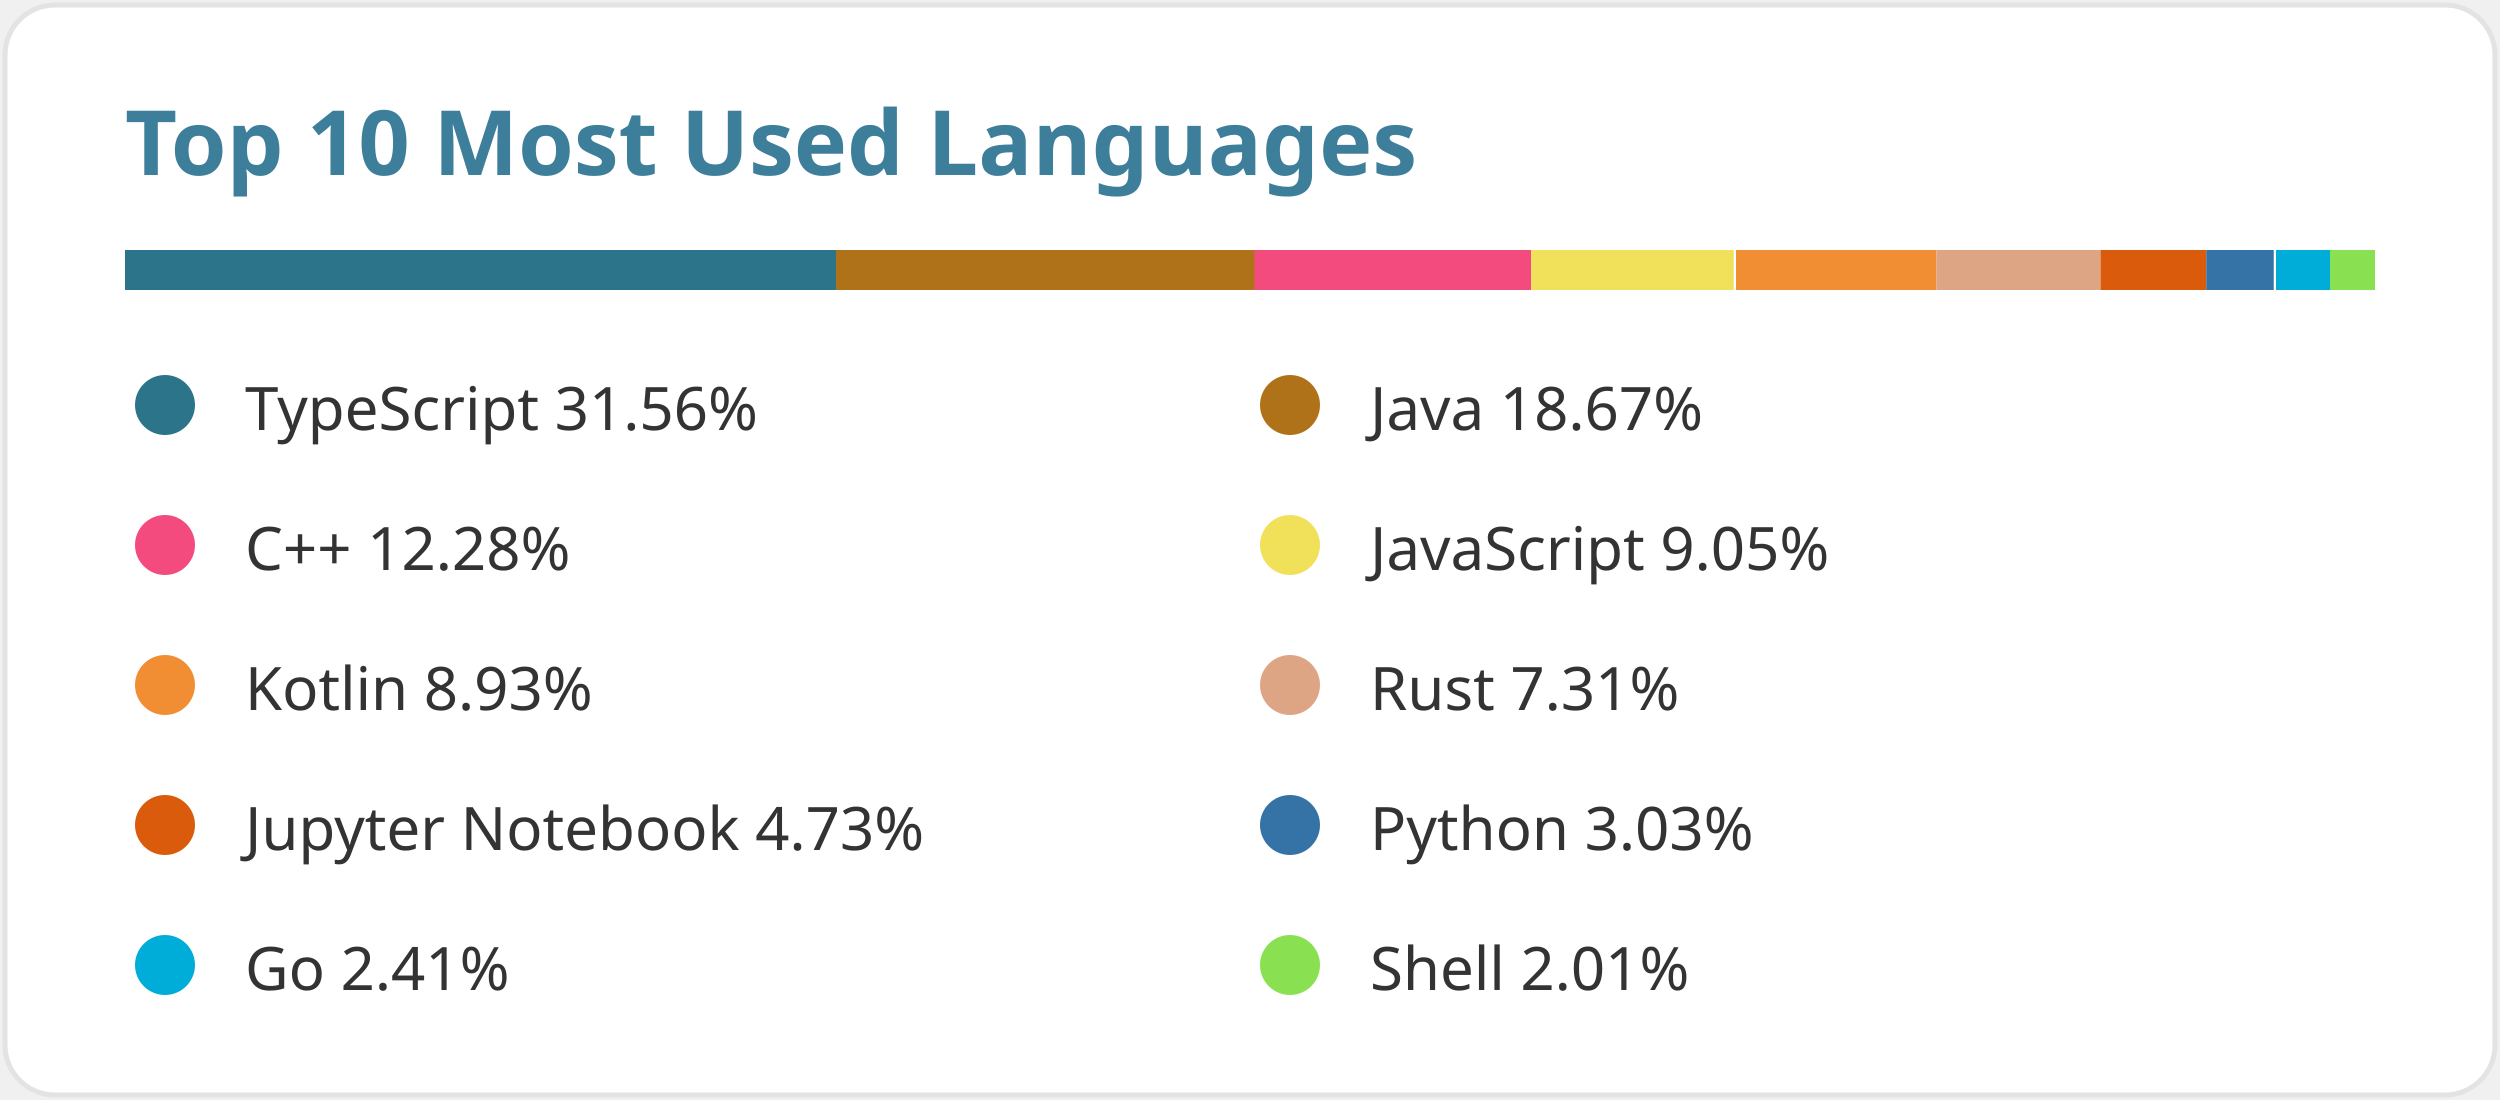
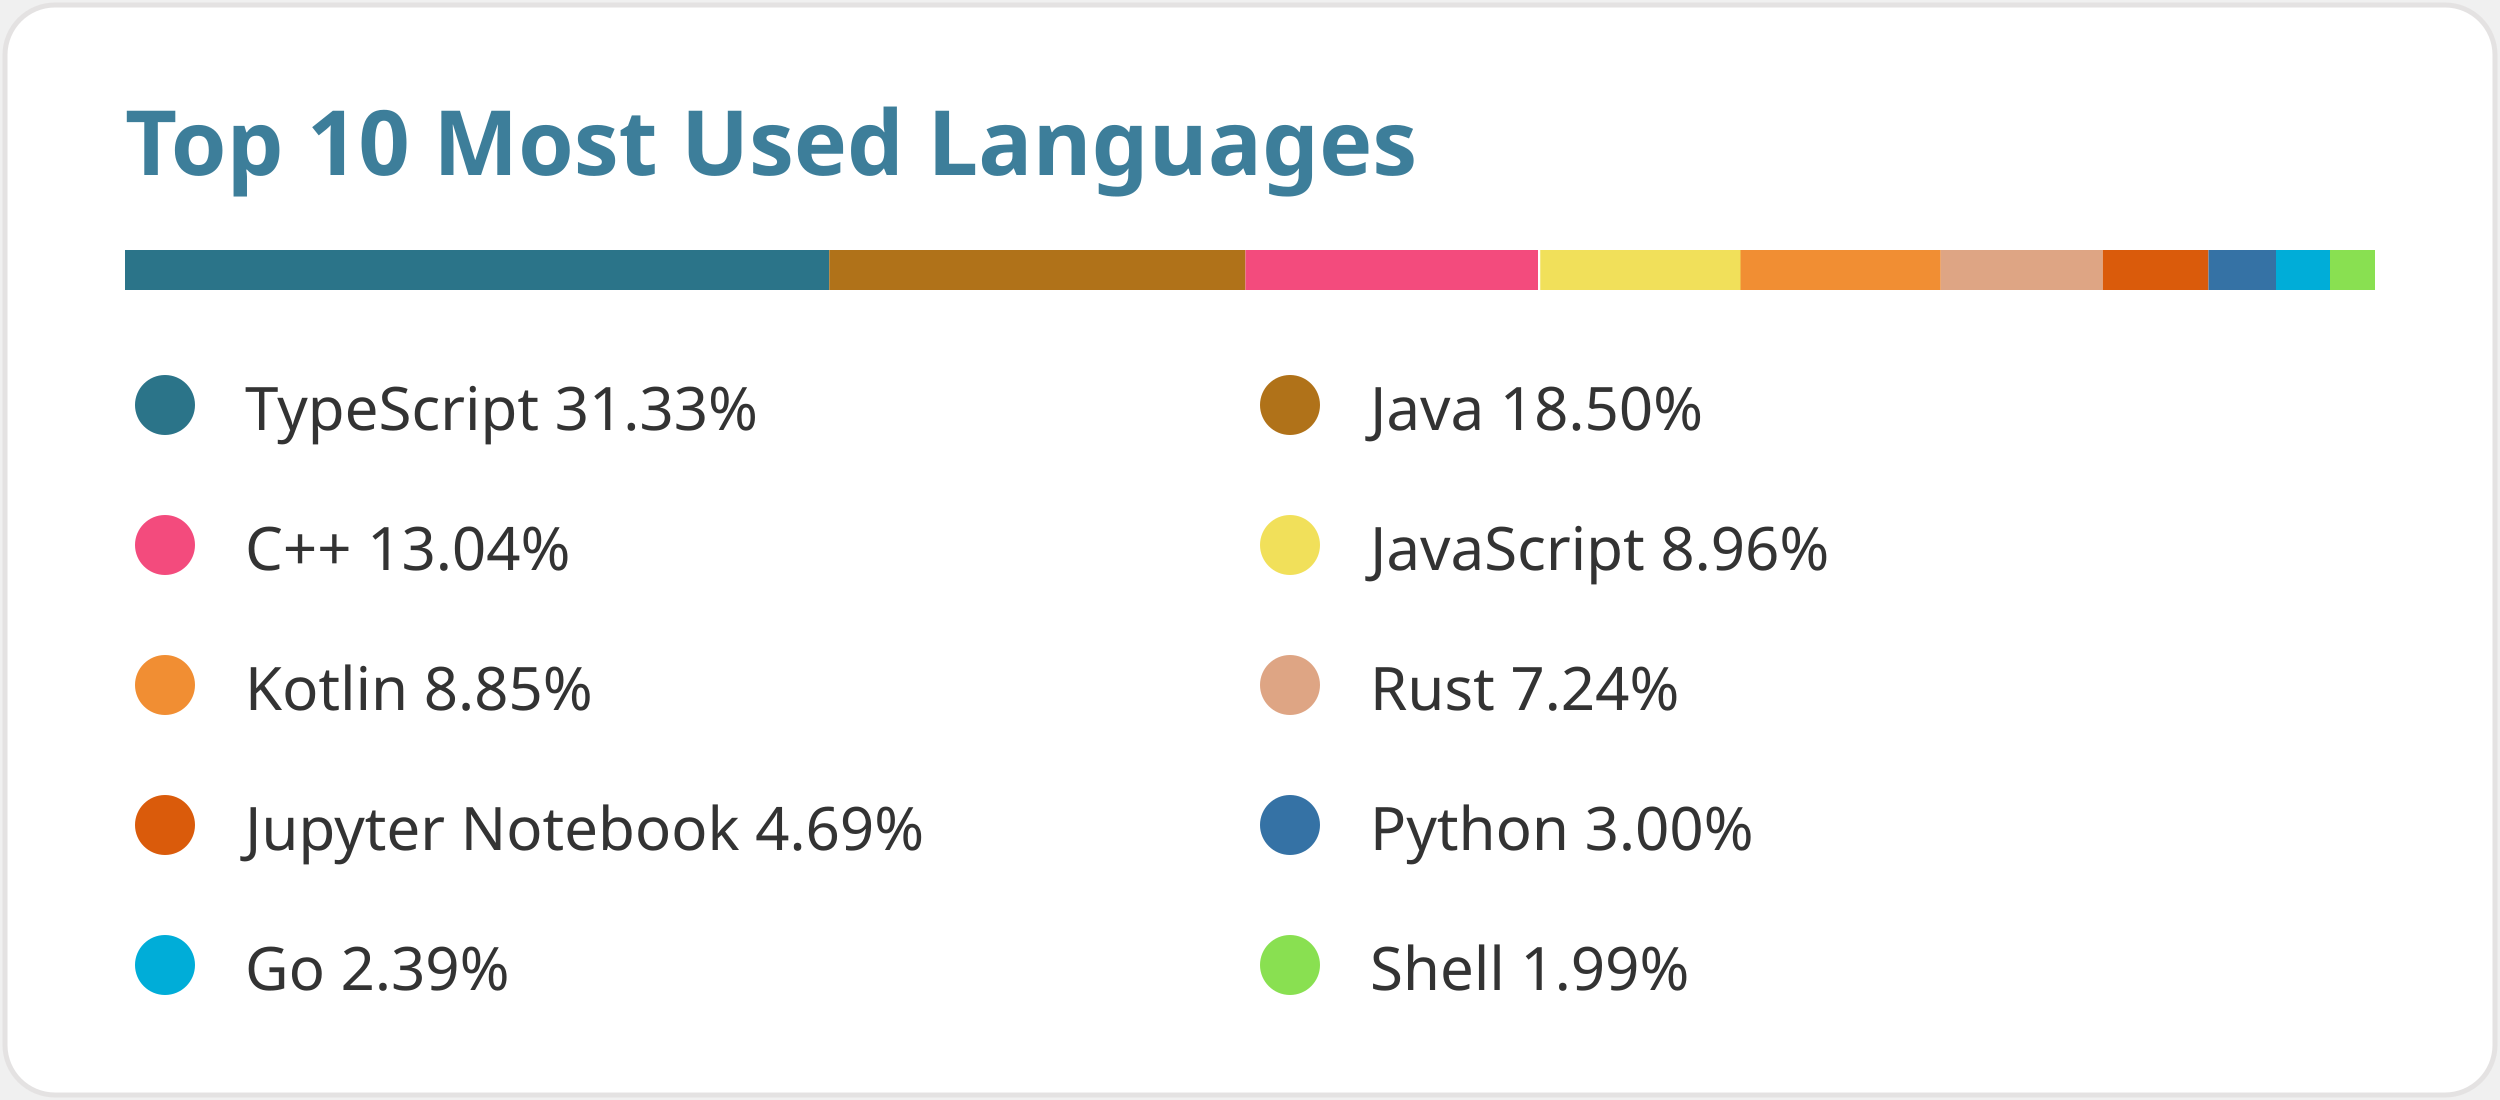
<svg xmlns="http://www.w3.org/2000/svg" width="500" height="220" viewBox="0 0 500 220" data-reactroot="">
  <style>text { font-family: 'Segoe UI', Ubuntu, Sans-Serif; fill: #333333; font-size: 12px; font-weight: 400; }</style>
  <rect width="498" height="218" x="1" y="1" rx="10" fill="#ffffff" stroke="#e4e2e2" />
  <text x="25" y="35" style="fill:#3d7e9a;font-size:18px;font-weight:600">Top 10 Most Used Languages</text>
  <g transform="translate(25, 50) scale(450, 8)">
-     <rect fill="#2b7489" x="0" width="0.316" height="1" />
-     <rect fill="#b07219" x="0.316" width="0.187" height="1" />
-     <rect fill="#f34b7d" x="0.502" width="0.123" height="1" />
-     <rect fill="#f1e05a" x="0.625" width="0.09" height="1" />
-     <rect fill="#F18E33" x="0.716" width="0.089" height="1" />
-     <rect fill="#dea584" x="0.805" width="0.073" height="1" />
-     <rect fill="#DA5B0B" x="0.878" width="0.047" height="1" />
-     <rect fill="#3572A5" x="0.925" width="0.03" height="1" />
+     <rect fill="#2b7489" x="0" width="0.313" height="1" />
+     <rect fill="#b07219" x="0.313" width="0.185" height="1" />
+     <rect fill="#f34b7d" x="0.498" width="0.13" height="1" />
+     <rect fill="#f1e05a" x="0.629" width="0.09" height="1" />
+     <rect fill="#F18E33" x="0.718" width="0.089" height="1" />
+     <rect fill="#dea584" x="0.807" width="0.072" height="1" />
+     <rect fill="#DA5B0B" x="0.879" width="0.047" height="1" />
+     <rect fill="#3572A5" x="0.926" width="0.03" height="1" />
    <rect fill="#00ADD8" x="0.956" width="0.024" height="1" />
    <rect fill="#89e051" x="0.98" width="0.02" height="1" />
  </g>
  <g transform="translate(25, 75)">
    <circle cx="8" cy="6" r="6" fill="#2b7489" />
-     <text x="24" y="11">TypeScript 31.56%</text>
+     <text x="24" y="11">TypeScript 31.33%</text>
  </g>
  <g transform="translate(250, 75)">
    <circle cx="8" cy="6" r="6" fill="#b07219" />
-     <text x="24" y="11">Java 18.67%</text>
+     <text x="24" y="11">Java 18.50%</text>
  </g>
  <g transform="translate(25, 103)">
    <circle cx="8" cy="6" r="6" fill="#f34b7d" />
-     <text x="24" y="11">C++ 12.28%</text>
+     <text x="24" y="11">C++ 13.04%</text>
  </g>
  <g transform="translate(250, 103)">
    <circle cx="8" cy="6" r="6" fill="#f1e05a" />
-     <text x="24" y="11">JavaScript 9.05%</text>
+     <text x="24" y="11">JavaScript 8.96%</text>
  </g>
  <g transform="translate(25, 131)">
    <circle cx="8" cy="6" r="6" fill="#F18E33" />
-     <text x="24" y="11">Kotlin 8.93%</text>
+     <text x="24" y="11">Kotlin 8.85%</text>
  </g>
  <g transform="translate(250, 131)">
    <circle cx="8" cy="6" r="6" fill="#dea584" />
-     <text x="24" y="11">Rust 7.31%</text>
+     <text x="24" y="11">Rust 7.24%</text>
  </g>
  <g transform="translate(25, 159)">
    <circle cx="8" cy="6" r="6" fill="#DA5B0B" />
-     <text x="24" y="11">Jupyter Notebook 4.73%</text>
+     <text x="24" y="11">Jupyter Notebook 4.69%</text>
  </g>
  <g transform="translate(250, 159)">
    <circle cx="8" cy="6" r="6" fill="#3572A5" />
-     <text x="24" y="11">Python 3.03%</text>
+     <text x="24" y="11">Python 3.00%</text>
  </g>
  <g transform="translate(25, 187)">
    <circle cx="8" cy="6" r="6" fill="#00ADD8" />
-     <text x="24" y="11">Go 2.41%</text>
+     <text x="24" y="11">Go 2.39%</text>
  </g>
  <g transform="translate(250, 187)">
    <circle cx="8" cy="6" r="6" fill="#89e051" />
-     <text x="24" y="11">Shell 2.01%</text>
+     <text x="24" y="11">Shell 1.99%</text>
  </g>
</svg>
